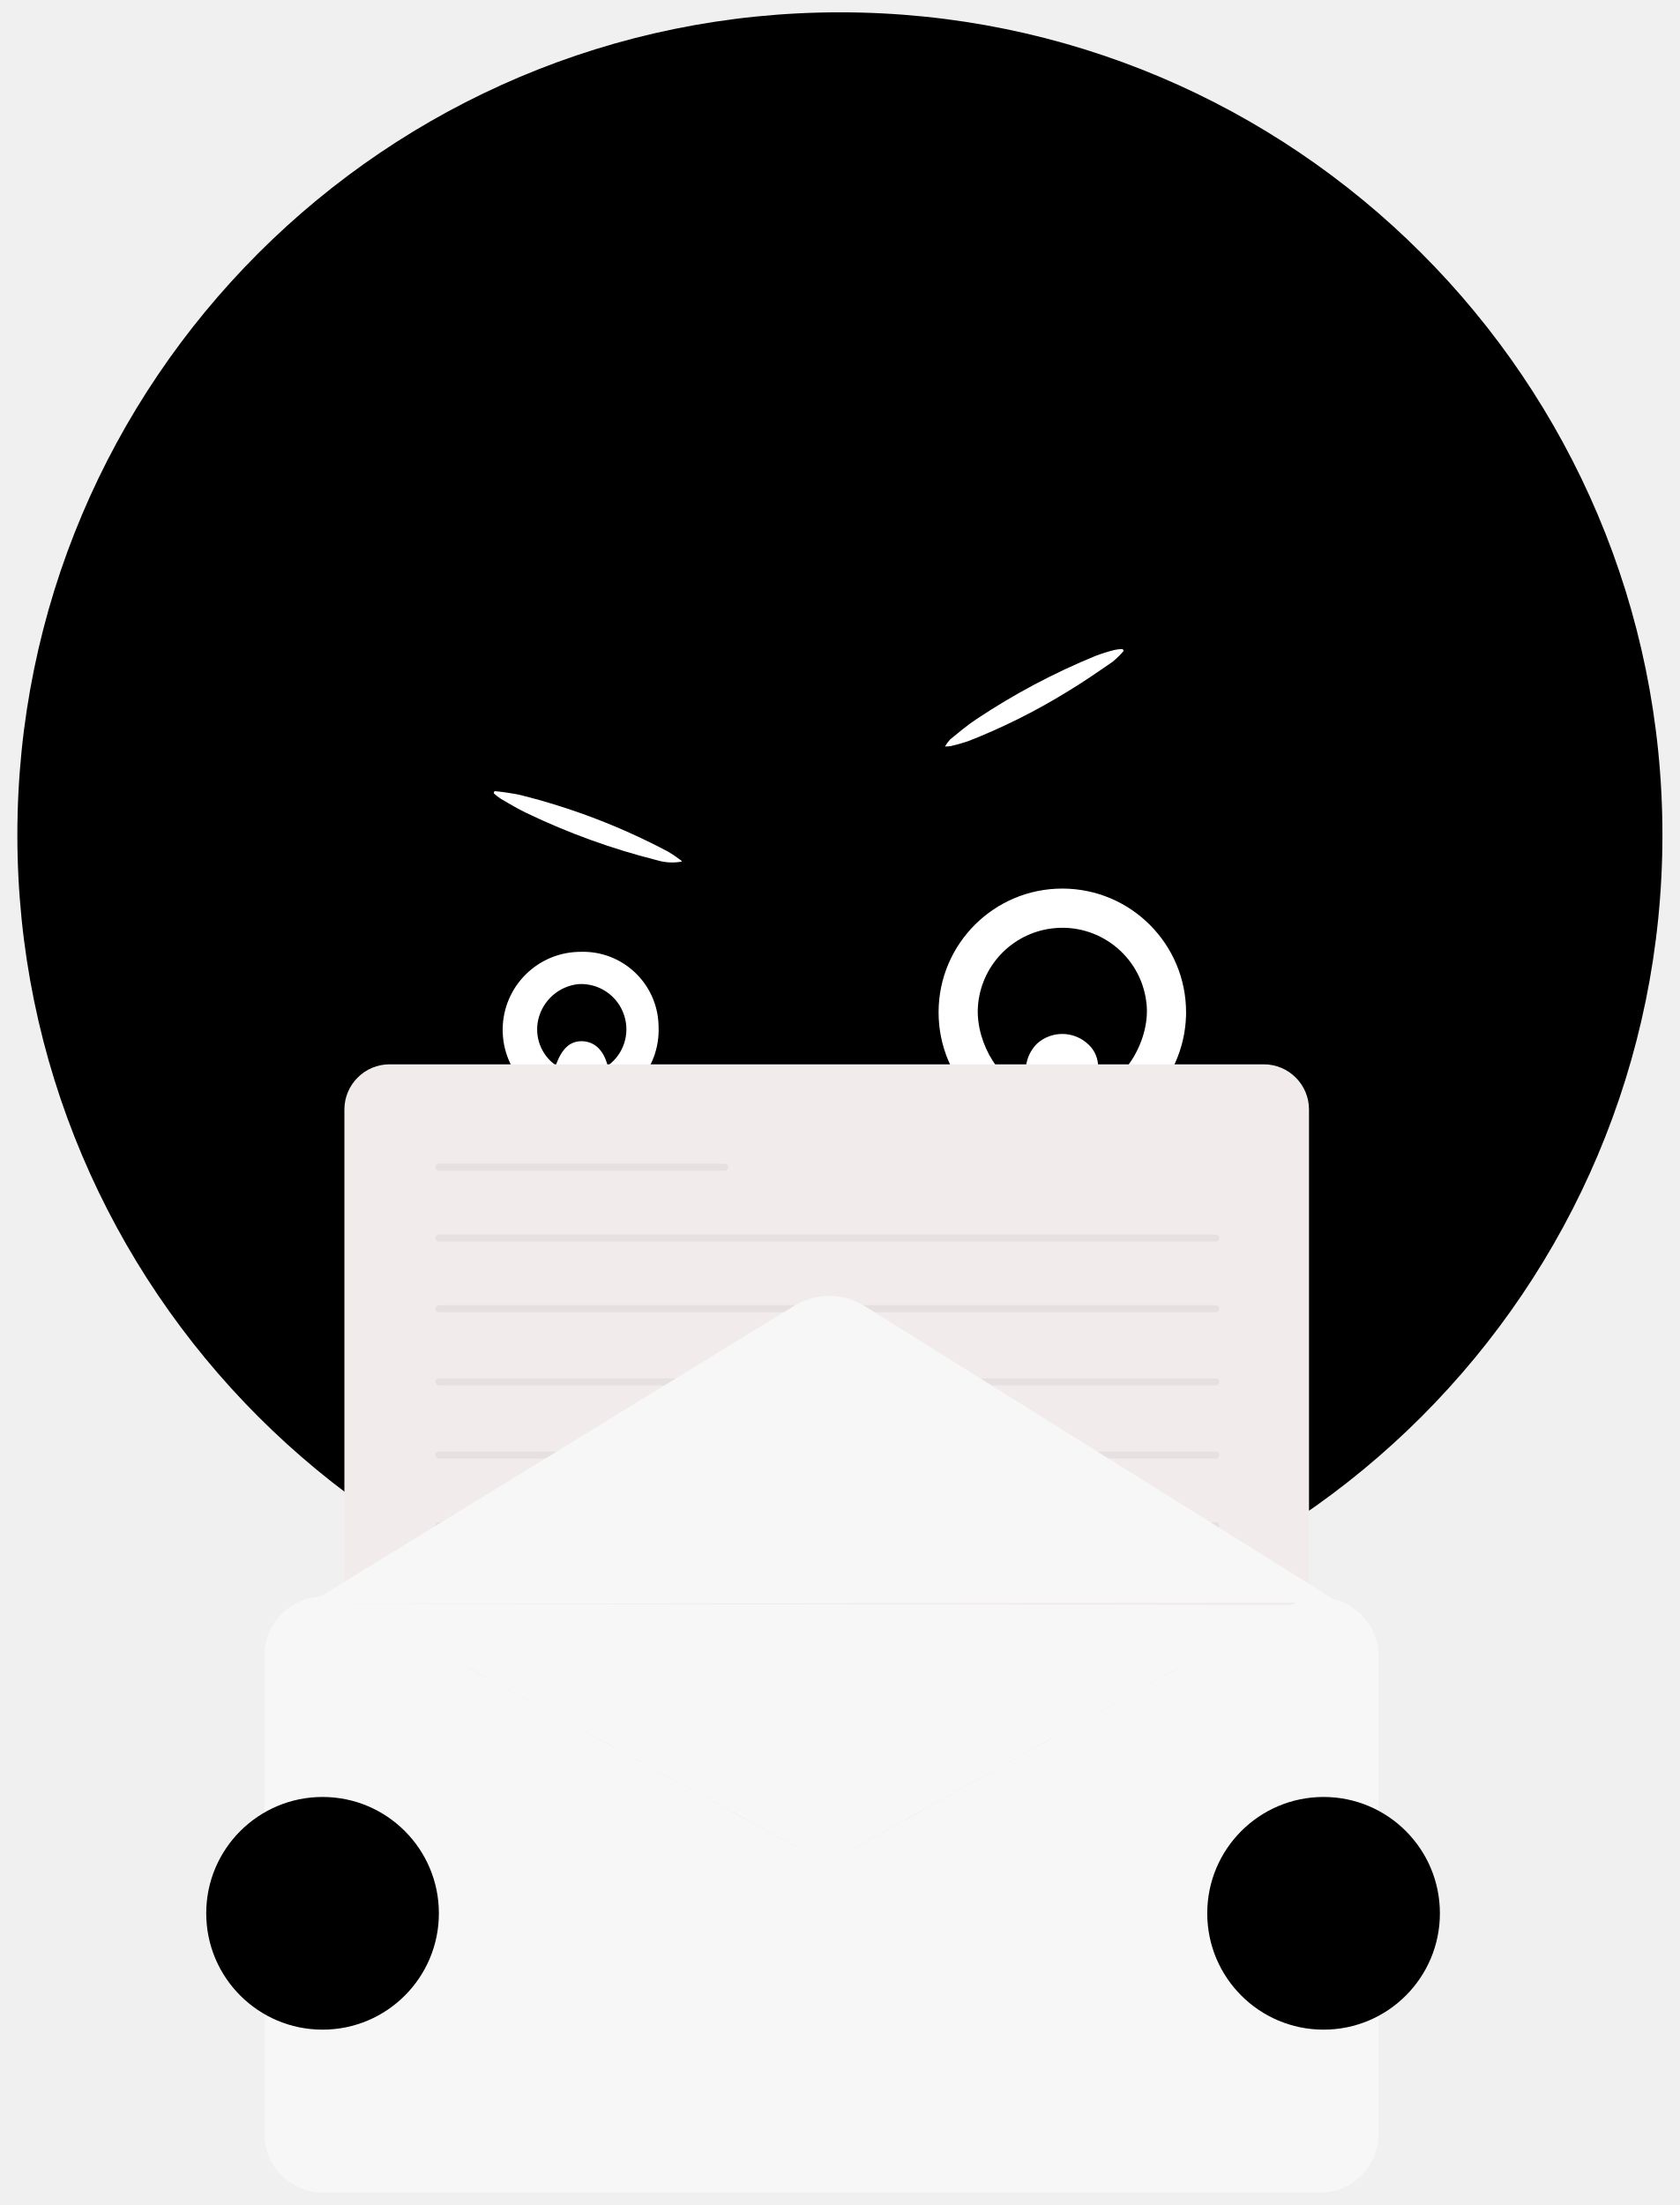
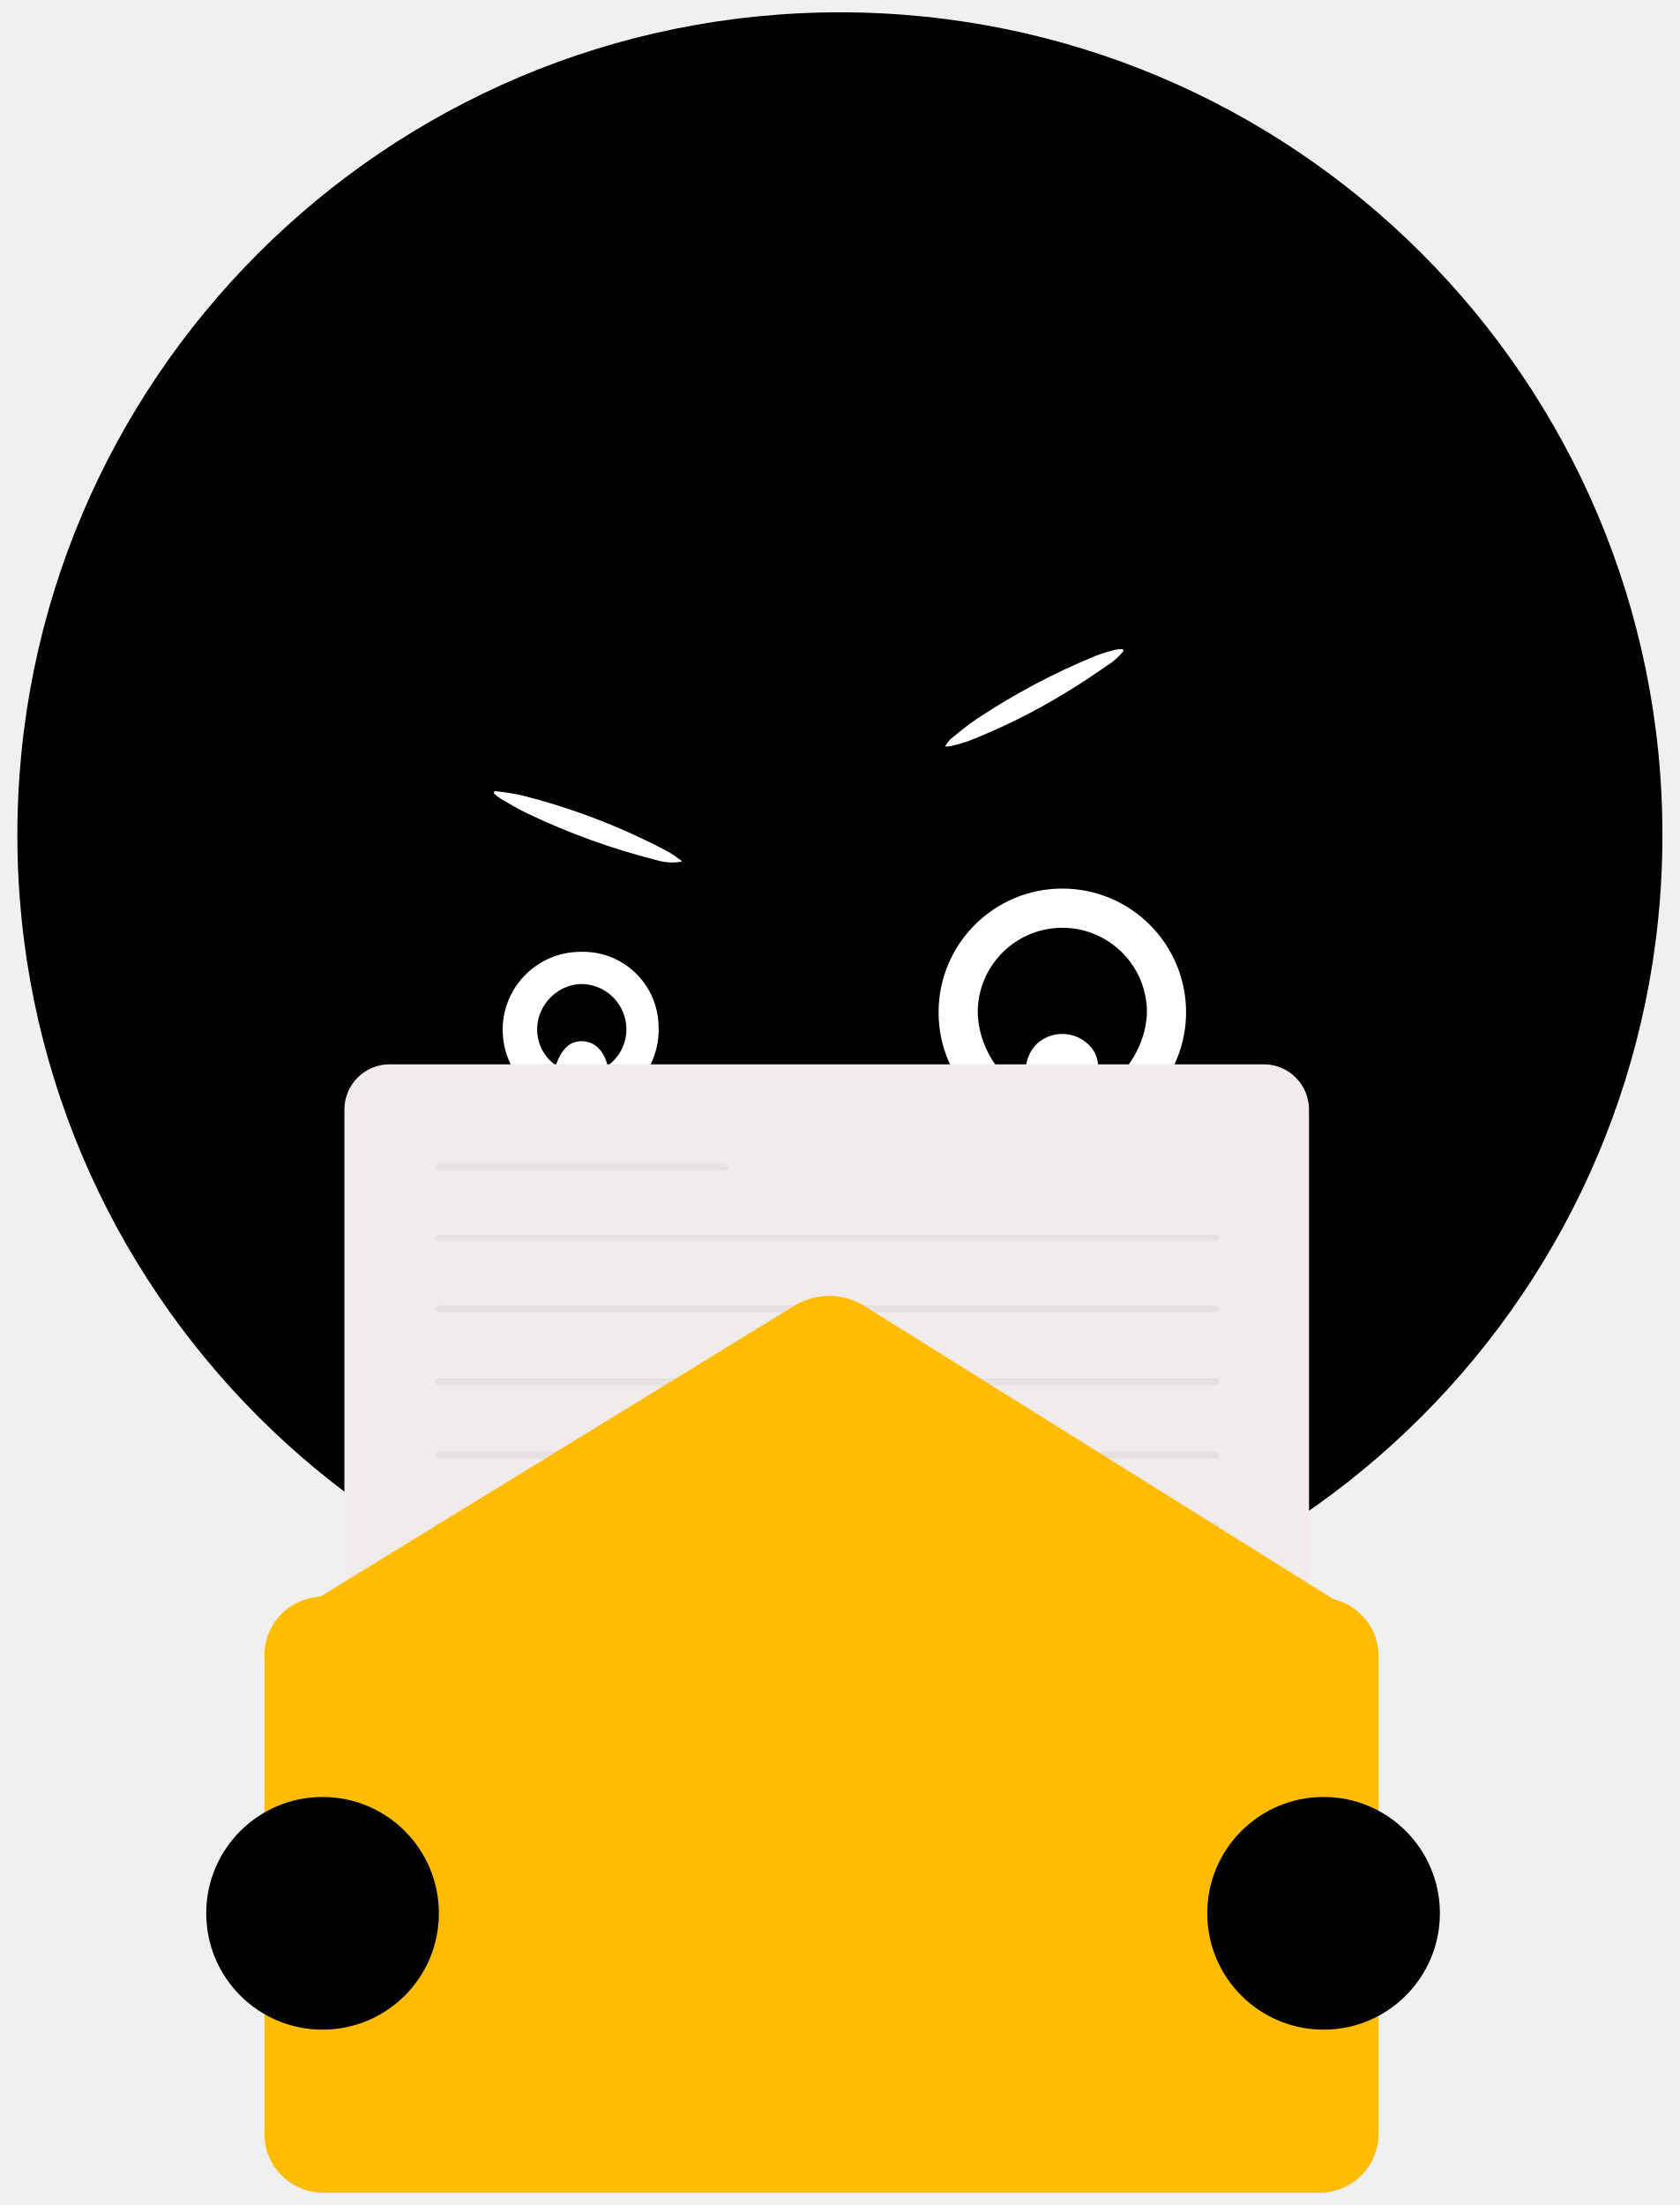
- <svg xmlns="http://www.w3.org/2000/svg" id="eWOuHmM3BvK1" viewBox="0 0 480 630" shape-rendering="geometricPrecision" text-rendering="geometricPrecision">
+ <svg xmlns="http://www.w3.org/2000/svg" id="eOArzHolCVT1" viewBox="0 0 480 630" shape-rendering="geometricPrecision" text-rendering="geometricPrecision">
  <g>
    <circle r="235.04" transform="translate(240 238.56)" />
    <path d="M321.11,185.96c-.98,1.14-2.06,2.2-3.22,3.15-4.42,3.03-8.84,6.11-13.44,8.84-8.84,5.41-18.14,10.03-27.79,13.81-1.63.56-3.29,1.02-4.97,1.41-.55.08-1.1.12-1.66.11.42-.73.92-1.41,1.49-2.03c2.47-2,4.89-4.07,7.53-5.8c10.73-7.15,22.14-13.2,34.07-18.08c1.79-.67,3.62-1.24,5.47-1.7.72-.14,1.46-.22,2.2-.23l.32.52Z" fill="#fff" />
    <path d="M141.28,226.03c2.44.23,4.86.59,7.26,1.08c14.77,3.67,29.04,9.13,42.48,16.28c1.08.65,2.12,1.35,3.13,2.11.29.16.54.38.73.66-2.4.45-4.88.32-7.22-.4-12.81-3.23-25.26-7.73-37.16-13.45-2.53-1.2-4.93-2.65-7.35-4.05-.73-.48-1.42-1.02-2.07-1.6l.2-.63Z" fill="#fff" />
  </g>
-   <g id="eWOuHmM3BvK8">
+   <g id="eOArzHolCVT8">
    <path d="M303.49,324.6c-19.53-.04-35.33-15.9-35.29-35.43s15.9-35.33,35.43-35.29s35.33,15.9,35.29,35.43c0,.3-.01.6-.01.9-.6,19.15-16.27,34.36-35.42,34.39Zm8.88-12.94c9-2.16,16.61-14.87,15.19-25.4-1.66-13.25-13.74-22.65-27-20.99-11.52,1.44-20.4,10.87-21.13,22.47-.64,10.66,7.02,22.59,15.24,23.86-2.6-4.31-1.92-9.84,1.64-13.4c3.67-3.31,9.11-3.71,13.22-.97c4.53,3.06,5.45,7.8,2.82,14.41l.02.02Z" fill="#fff" />
    <path d="M165.93,271.95c11.92-.37,21.88,8.99,22.25,20.91c0,.14.01.28.01.42.53,12.3-9.01,22.69-21.31,23.22s-22.69-9.01-23.22-21.31s9.01-22.69,21.31-23.22c.32-.01.64-.02.96-.02Zm7.7,32.56c4.54-3.24,6.46-9.05,4.74-14.36-1.79-5.62-7.17-9.32-13.06-8.98-5.6.57-10.22,4.64-11.5,10.12-1.15,4.98.83,10.16,5.02,13.09c1.71-4.88,4.19-7.08,7.76-6.88c3.44.2,5.96,2.67,7.04,7.01Z" fill="#fff" />
  </g>
  <path d="M166.66,406.21c-.72-.41-.98-1.33-.56-2.06.07-.13.16-.24.27-.34.87-1.19,1.92-2.23,3.11-3.09c11.08-6.11,22.93-10.72,35.24-13.69c9.34-2.67,18.94-4.31,28.64-4.89c7.99-.26,15.98.38,23.82,1.9c14.94,3.14,29.49,7.93,43.38,14.28.94.27,1.84.65,2.69,1.13c1.17.99,2.28,2.05,3.33,3.17-1.49.96-3.4,1.01-4.94.13-3.67-1.82-7.45-3.43-11.19-5.13-1.66-.76-3.03-.14-3.85,1.84-1.96,4.74-3.96,9.48-5.8,14.26-.53,1.39-1.2,2-2.68,1.52c0-1.57-.04-3.2,0-4.8.13-4.34.31-8.68.44-13.02.19-2.08-1.15-4-3.17-4.54-10.32-3.91-21.21-6.1-32.24-6.48-13.08-.43-26.16.96-38.86,4.13-2.86.25-4.97,2.77-4.72,5.63.04.42.12.83.26,1.23.8,5.45,1.36,10.93,1.92,16.39.05.5-.65,1.08-1.2,1.92-.95-2.16-1.74-3.89-2.48-5.65-1.6-3.78-3.2-7.57-4.8-11.36-.18-.43-.37-.86-.58-1.27-1.12-2.17-2.24-2.67-4.43-1.6-4.23,2.08-8.4,4.25-12.55,6.48-2.78,1.81-5.84,3.14-9.05,3.91Z" fill="#fff" />
  <g>
    <g>
      <path d="M361.13,532.39h-249.79c-7.14,0-12.93-5.79-12.93-12.93v-202.44c0-7.14,5.79-12.93,12.93-12.93h249.78c7.14,0,12.93,5.79,12.93,12.93v202.44c0,7.14-5.78,12.93-12.92,12.93Z" fill="#f2ebec" />
      <line x1="125.41" y1="333.51" x2="207.08" y2="333.51" opacity="0.05" fill="none" stroke="#000" stroke-width="2" stroke-linecap="round" stroke-linejoin="round" stroke-miterlimit="10" />
      <line x1="125.41" y1="353.72" x2="347.4" y2="353.72" opacity="0.05" fill="none" stroke="#000" stroke-width="2" stroke-linecap="round" stroke-linejoin="round" stroke-miterlimit="10" />
      <line x1="125.41" y1="373.93" x2="347.4" y2="373.93" opacity="0.05" fill="none" stroke="#000" stroke-width="2" stroke-linecap="round" stroke-linejoin="round" stroke-miterlimit="10" />
      <line x1="125.41" y1="394.83" x2="347.4" y2="394.83" opacity="0.05" fill="none" stroke="#000" stroke-width="2" stroke-linecap="round" stroke-linejoin="round" stroke-miterlimit="10" />
      <line x1="125.41" y1="415.73" x2="347.4" y2="415.73" opacity="0.05" fill="none" stroke="#000" stroke-width="2" stroke-linecap="round" stroke-linejoin="round" stroke-miterlimit="10" />
      <line x1="125.41" y1="435.94" x2="347.4" y2="435.94" opacity="0.05" fill="none" stroke="#000" stroke-width="2" stroke-linecap="round" stroke-linejoin="round" stroke-miterlimit="10" />
      <line x1="125.41" y1="456.84" x2="347.4" y2="456.84" opacity="0.05" fill="none" stroke="#000" stroke-width="2" stroke-linecap="round" stroke-linejoin="round" stroke-miterlimit="10" />
      <line x1="125.41" y1="477.74" x2="347.4" y2="477.74" opacity="0.05" fill="none" stroke="#000" stroke-width="2" stroke-linecap="round" stroke-linejoin="round" stroke-miterlimit="10" />
      <line x1="125.41" y1="497.95" x2="347.4" y2="497.95" opacity="0.05" fill="none" stroke="#000" stroke-width="2" stroke-linecap="round" stroke-linejoin="round" stroke-miterlimit="10" />
      <line x1="125.41" y1="518.85" x2="347.4" y2="518.85" opacity="0.05" fill="none" stroke="#000" stroke-width="2" stroke-linecap="round" stroke-linejoin="round" stroke-miterlimit="10" />
-       <path d="M100.45,458.24l127.64,69.79c5.07,2.77,11.21,2.75,16.25-.06l124.59-69.4c11.21-6.25,25,1.86,25,14.69v136.41c0,9.29-7.53,16.82-16.82,16.82h-284.73c-9.29,0-16.82-7.53-16.82-16.82v-136.68c0-12.77,13.68-20.88,24.89-14.75Z" fill="#f7f7f7" />
+       <path d="M100.45,458.24l127.64,69.79c5.07,2.77,11.21,2.75,16.25-.06l124.59-69.4c11.21-6.25,25,1.86,25,14.69v136.41c0,9.29-7.53,16.82-16.82,16.82h-284.73c-9.29,0-16.82-7.53-16.82-16.82v-136.68c0-12.77,13.68-20.88,24.89-14.75Z" fill="#ffbc03" />
    </g>
    <circle r="33.24" transform="translate(92.17 546.66)" />
    <circle r="33.24" transform="translate(378.21 546.66)" />
  </g>
-   <polygon points="100.45,458.24 236.23,532.39 368.93,458.56" fill="#f7f7f7" />
-   <path d="M88.15,458.24l138.71-85.09c6.34-3.89,14-3.85,20.31.09l135.37,84.61-294.39.39Z" fill="#f7f7f7" />
+   <polygon points="100.45,458.24 236.23,532.39 368.93,458.56" transform="matrix(1.06913 0 0 1.056228-16.22412-27.85057)" fill="#ffbc03" />
+   <path d="M88.15,458.24l138.71-85.09c6.34-3.89,14-3.85,20.31.09l135.37,84.61-294.39.39Z" fill="#ffbc03" />
</svg>
